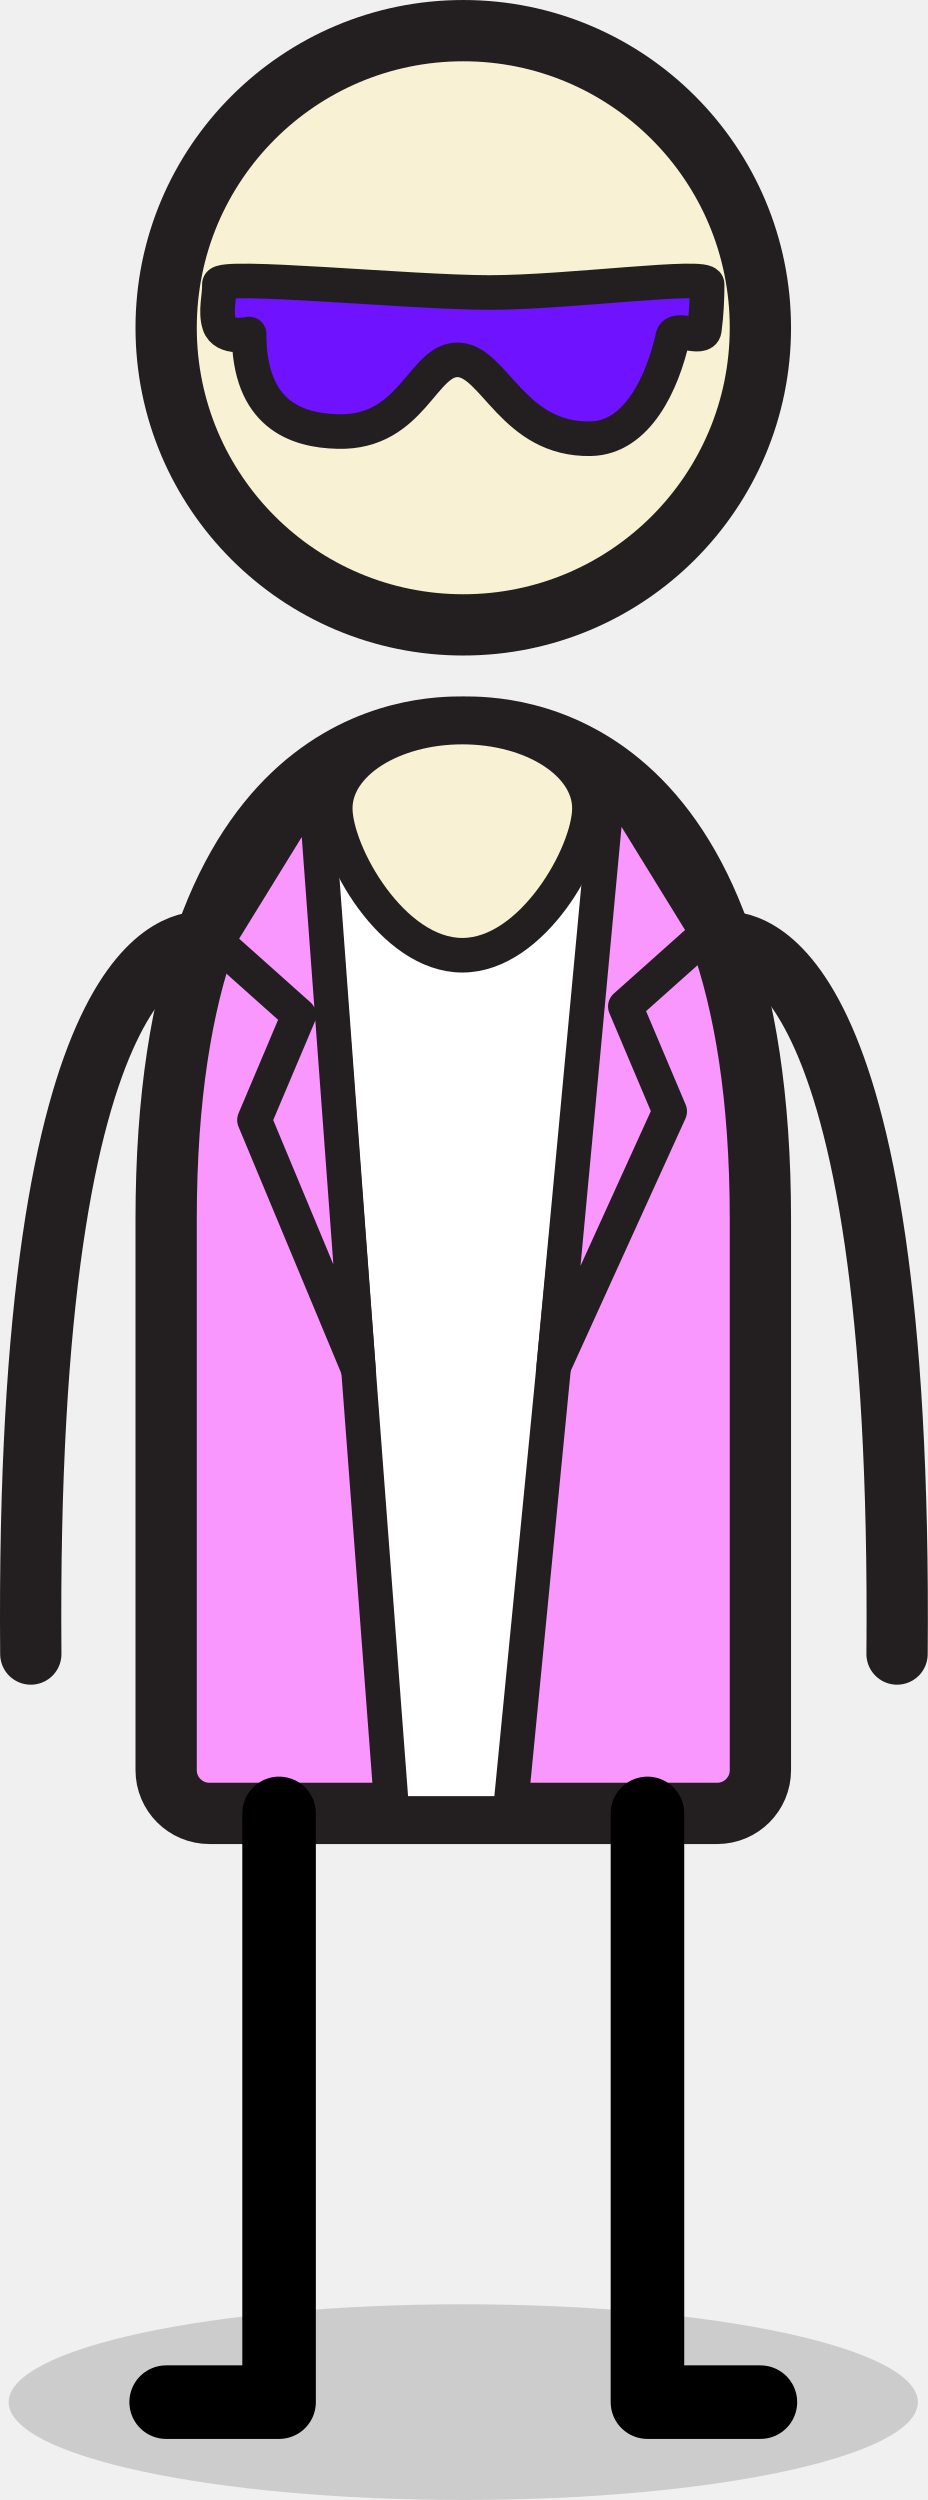
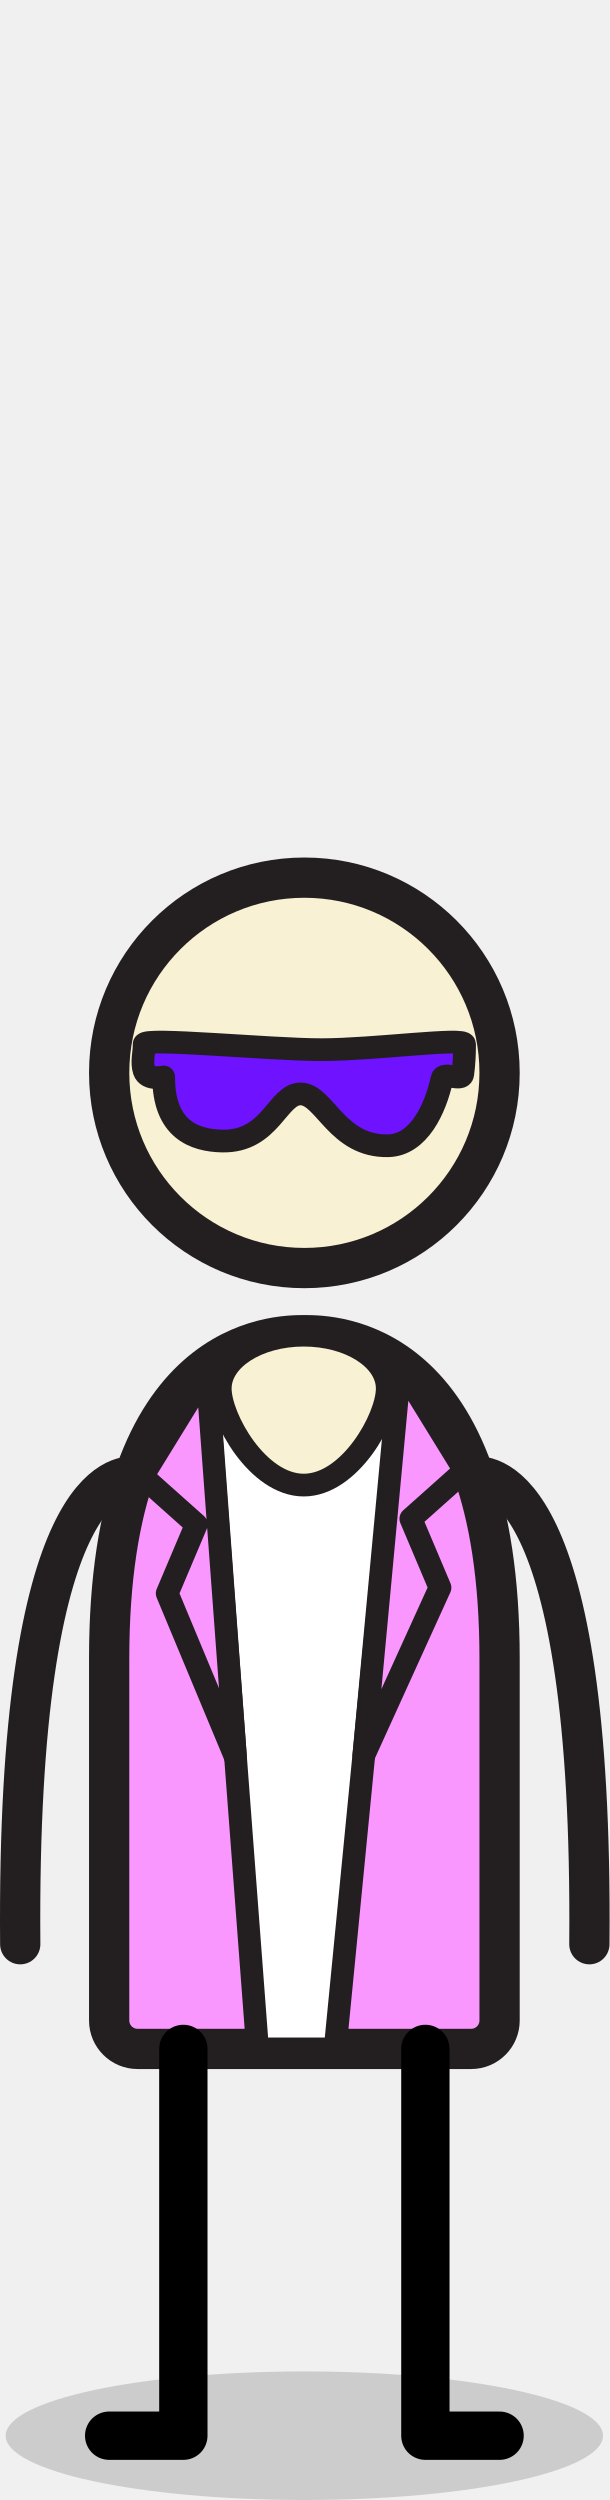
- <svg xmlns="http://www.w3.org/2000/svg" id="b" data-name="Characters" viewBox="0 0 53.645 144.539">
+ <svg xmlns="http://www.w3.org/2000/svg" id="b" data-name="Characters" viewBox="0 0 53.645 220">
  <g>
-     <ellipse cx="26.783" cy="138.881" rx="26.283" ry="5.658" opacity=".15" stroke-width="0" />
-     <circle cx="26.784" cy="18.95" r="17.178" fill="#f8f1d3" stroke="#231f20" stroke-miterlimit="10" stroke-width="3.543" />
-     <path d="m26.784,42.035c-2.357,0-17.178-.001-17.178,28.451v31.857c0,1.381,1.119,2.5,2.5,2.5h29.357c1.381,0,2.5-1.119,2.5-2.5v-31.857c0-28.451-14.821-28.451-17.178-28.451Z" fill="#fa97ff" stroke="#231f20" stroke-miterlimit="10" stroke-width="3.543" />
-     <polyline points="16.135 104.843 16.135 138.881 9.606 138.881" fill="none" stroke="#000" stroke-linecap="round" stroke-linejoin="round" stroke-width="4.252" />
-     <polyline points="37.433 104.843 37.433 138.881 43.963 138.881" fill="none" stroke="#000" stroke-linecap="round" stroke-linejoin="round" stroke-width="4.252" />
-     <path d="m1.781,95.63c-.352-41.367,8.961-41.2,10.032-41.169" fill="none" stroke="#231f20" stroke-linecap="round" stroke-linejoin="round" stroke-width="3.543" />
-     <path d="m51.864,95.63c.352-41.367-8.961-41.2-10.032-41.169" fill="none" stroke="#231f20" stroke-linecap="round" stroke-linejoin="round" stroke-width="3.543" />
-     <path d="m12.682,16.437c-.026-.629,11.022.474,15.621.474s12.58-1.104,12.58-.474c0,.817-.04,1.727-.163,2.64-.084.623-1.688-.225-1.821.384-.589,2.686-2.059,5.847-4.742,5.904-4.493.095-5.565-4.464-7.647-4.559s-2.648,4.241-6.961,4.144c-2.42-.055-5.148-.986-5.148-5.639,0,0-1.434.325-1.719-.55-.251-.77.028-1.656,0-2.323Z" fill="#6e12ff" stroke="#231f20" stroke-linecap="round" stroke-linejoin="round" stroke-width="2" />
-     <path d="m18.215,45.968l4.45,58.875h6.824l5.756-58.875s-.459-3.933-8.46-3.933-8.569,3.933-8.569,3.933Z" fill="#fff" stroke="#231f20" stroke-linecap="round" stroke-linejoin="round" stroke-width="2" />
-     <polygon points="18.215 45.239 12.535 54.459 17.278 58.691 14.712 64.756 20.726 79.19 18.215 45.239" fill="#fa97ff" stroke="#231f20" stroke-linecap="round" stroke-linejoin="round" stroke-width="2" />
-     <polygon points="35.217 44.737 40.897 53.958 36.154 58.189 38.72 64.255 32.015 79.005 35.217 44.737" fill="#fa97ff" stroke="#231f20" stroke-linecap="round" stroke-linejoin="round" stroke-width="2" />
+     <ellipse cx="26.783" cy="214.342" rx="26.283" ry="5.658" opacity=".15" stroke-width="0" />
+     <circle cx="26.784" cy="94.411" r="17.178" fill="#f8f1d3" stroke="#231f20" stroke-miterlimit="10" stroke-width="3.543" />
+     <path d="m26.784,117.496c-2.357,0-17.178-.001-17.178,28.451v31.857c0,1.381,1.119,2.5,2.5,2.5h29.357c1.381,0,2.5-1.119,2.5-2.5v-31.857c0-28.451-14.821-28.451-17.178-28.451Z" fill="#fa97ff" stroke="#231f20" stroke-miterlimit="10" stroke-width="3.543" />
+     <polyline points="16.135 180.304 16.135 214.342 9.606 214.342" fill="none" stroke="#000" stroke-linecap="round" stroke-linejoin="round" stroke-width="4.252" />
+     <polyline points="37.433 180.304 37.433 214.342 43.963 214.342" fill="none" stroke="#000" stroke-linecap="round" stroke-linejoin="round" stroke-width="4.252" />
+     <path d="m1.781,171.091c-.352-41.367,8.961-41.2,10.032-41.169" fill="none" stroke="#231f20" stroke-linecap="round" stroke-linejoin="round" stroke-width="3.543" />
+     <path d="m51.864,171.091c.352-41.367-8.961-41.2-10.032-41.169" fill="none" stroke="#231f20" stroke-linecap="round" stroke-linejoin="round" stroke-width="3.543" />
+     <path d="m12.682,91.898c-.026-.629,11.022.474,15.621.474s12.58-1.104,12.58-.474c0,.817-.04,1.727-.163,2.64-.084.623-1.688-.225-1.821.384-.589,2.686-2.059,5.847-4.742,5.904-4.493.095-5.565-4.464-7.647-4.559s-2.648,4.241-6.961,4.144c-2.42-.055-5.148-.986-5.148-5.639,0,0-1.434.325-1.719-.55-.251-.77.028-1.656,0-2.323Z" fill="#6e12ff" stroke="#231f20" stroke-linecap="round" stroke-linejoin="round" stroke-width="2" />
+     <path d="m18.215,121.429l4.45,58.875h6.824l5.756-58.875s-.459-3.933-8.46-3.933-8.569,3.933-8.569,3.933Z" fill="#fff" stroke="#231f20" stroke-linecap="round" stroke-linejoin="round" stroke-width="2" />
+     <polygon points="18.215 120.699 12.535 129.92 17.278 134.151 14.712 140.217 20.726 154.651 18.215 120.699" fill="#fa97ff" stroke="#231f20" stroke-linecap="round" stroke-linejoin="round" stroke-width="2" />
+     <polygon points="35.217 120.198 40.897 129.418 36.154 133.65 38.72 139.715 32.015 154.466 35.217 120.198" fill="#fa97ff" stroke="#231f20" stroke-linecap="round" stroke-linejoin="round" stroke-width="2" />
  </g>
-   <path d="m19.382,46.73c0,2.593,3.29,8.498,7.348,8.498s7.348-5.905,7.348-8.498-3.29-4.695-7.348-4.695-7.348,2.102-7.348,4.695Z" fill="#f8f1d3" stroke="#231f20" stroke-miterlimit="10" stroke-width="2" />
+   <path d="m19.382,122.19c0,2.593,3.29,8.498,7.348,8.498s7.348-5.905,7.348-8.498-3.29-4.695-7.348-4.695-7.348,2.102-7.348,4.695Z" fill="#f8f1d3" stroke="#231f20" stroke-miterlimit="10" stroke-width="2" />
</svg>
